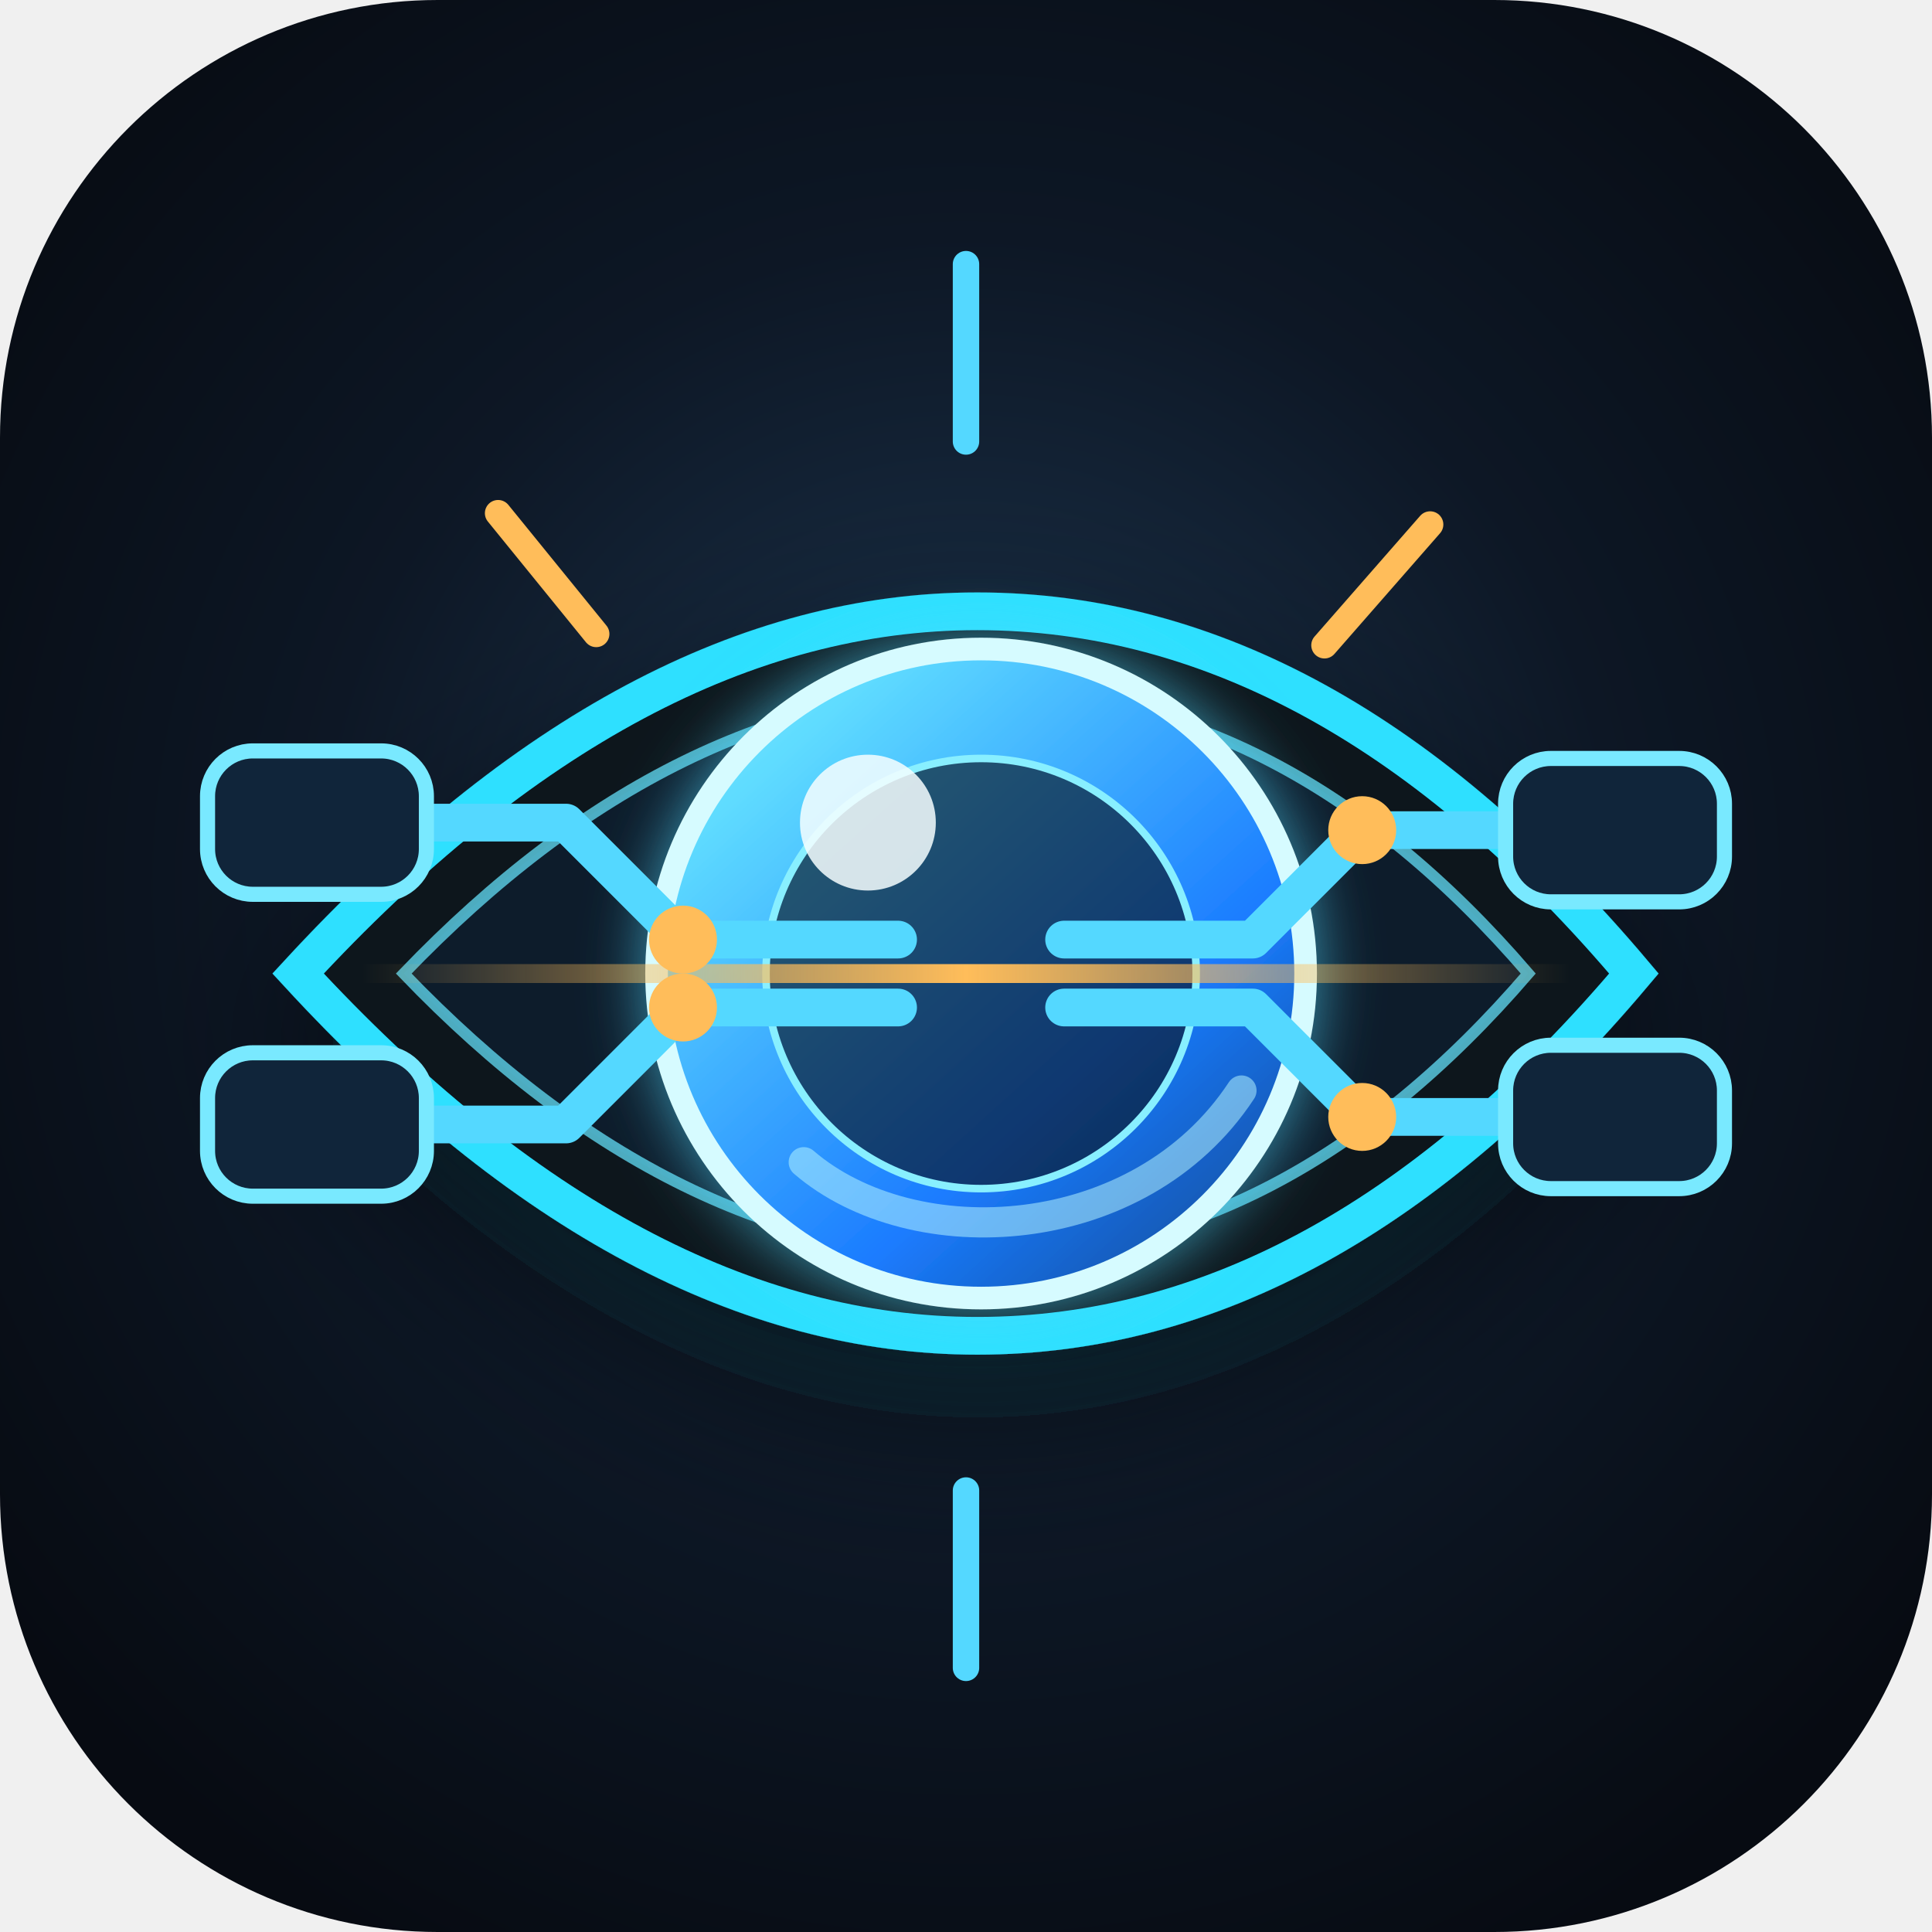
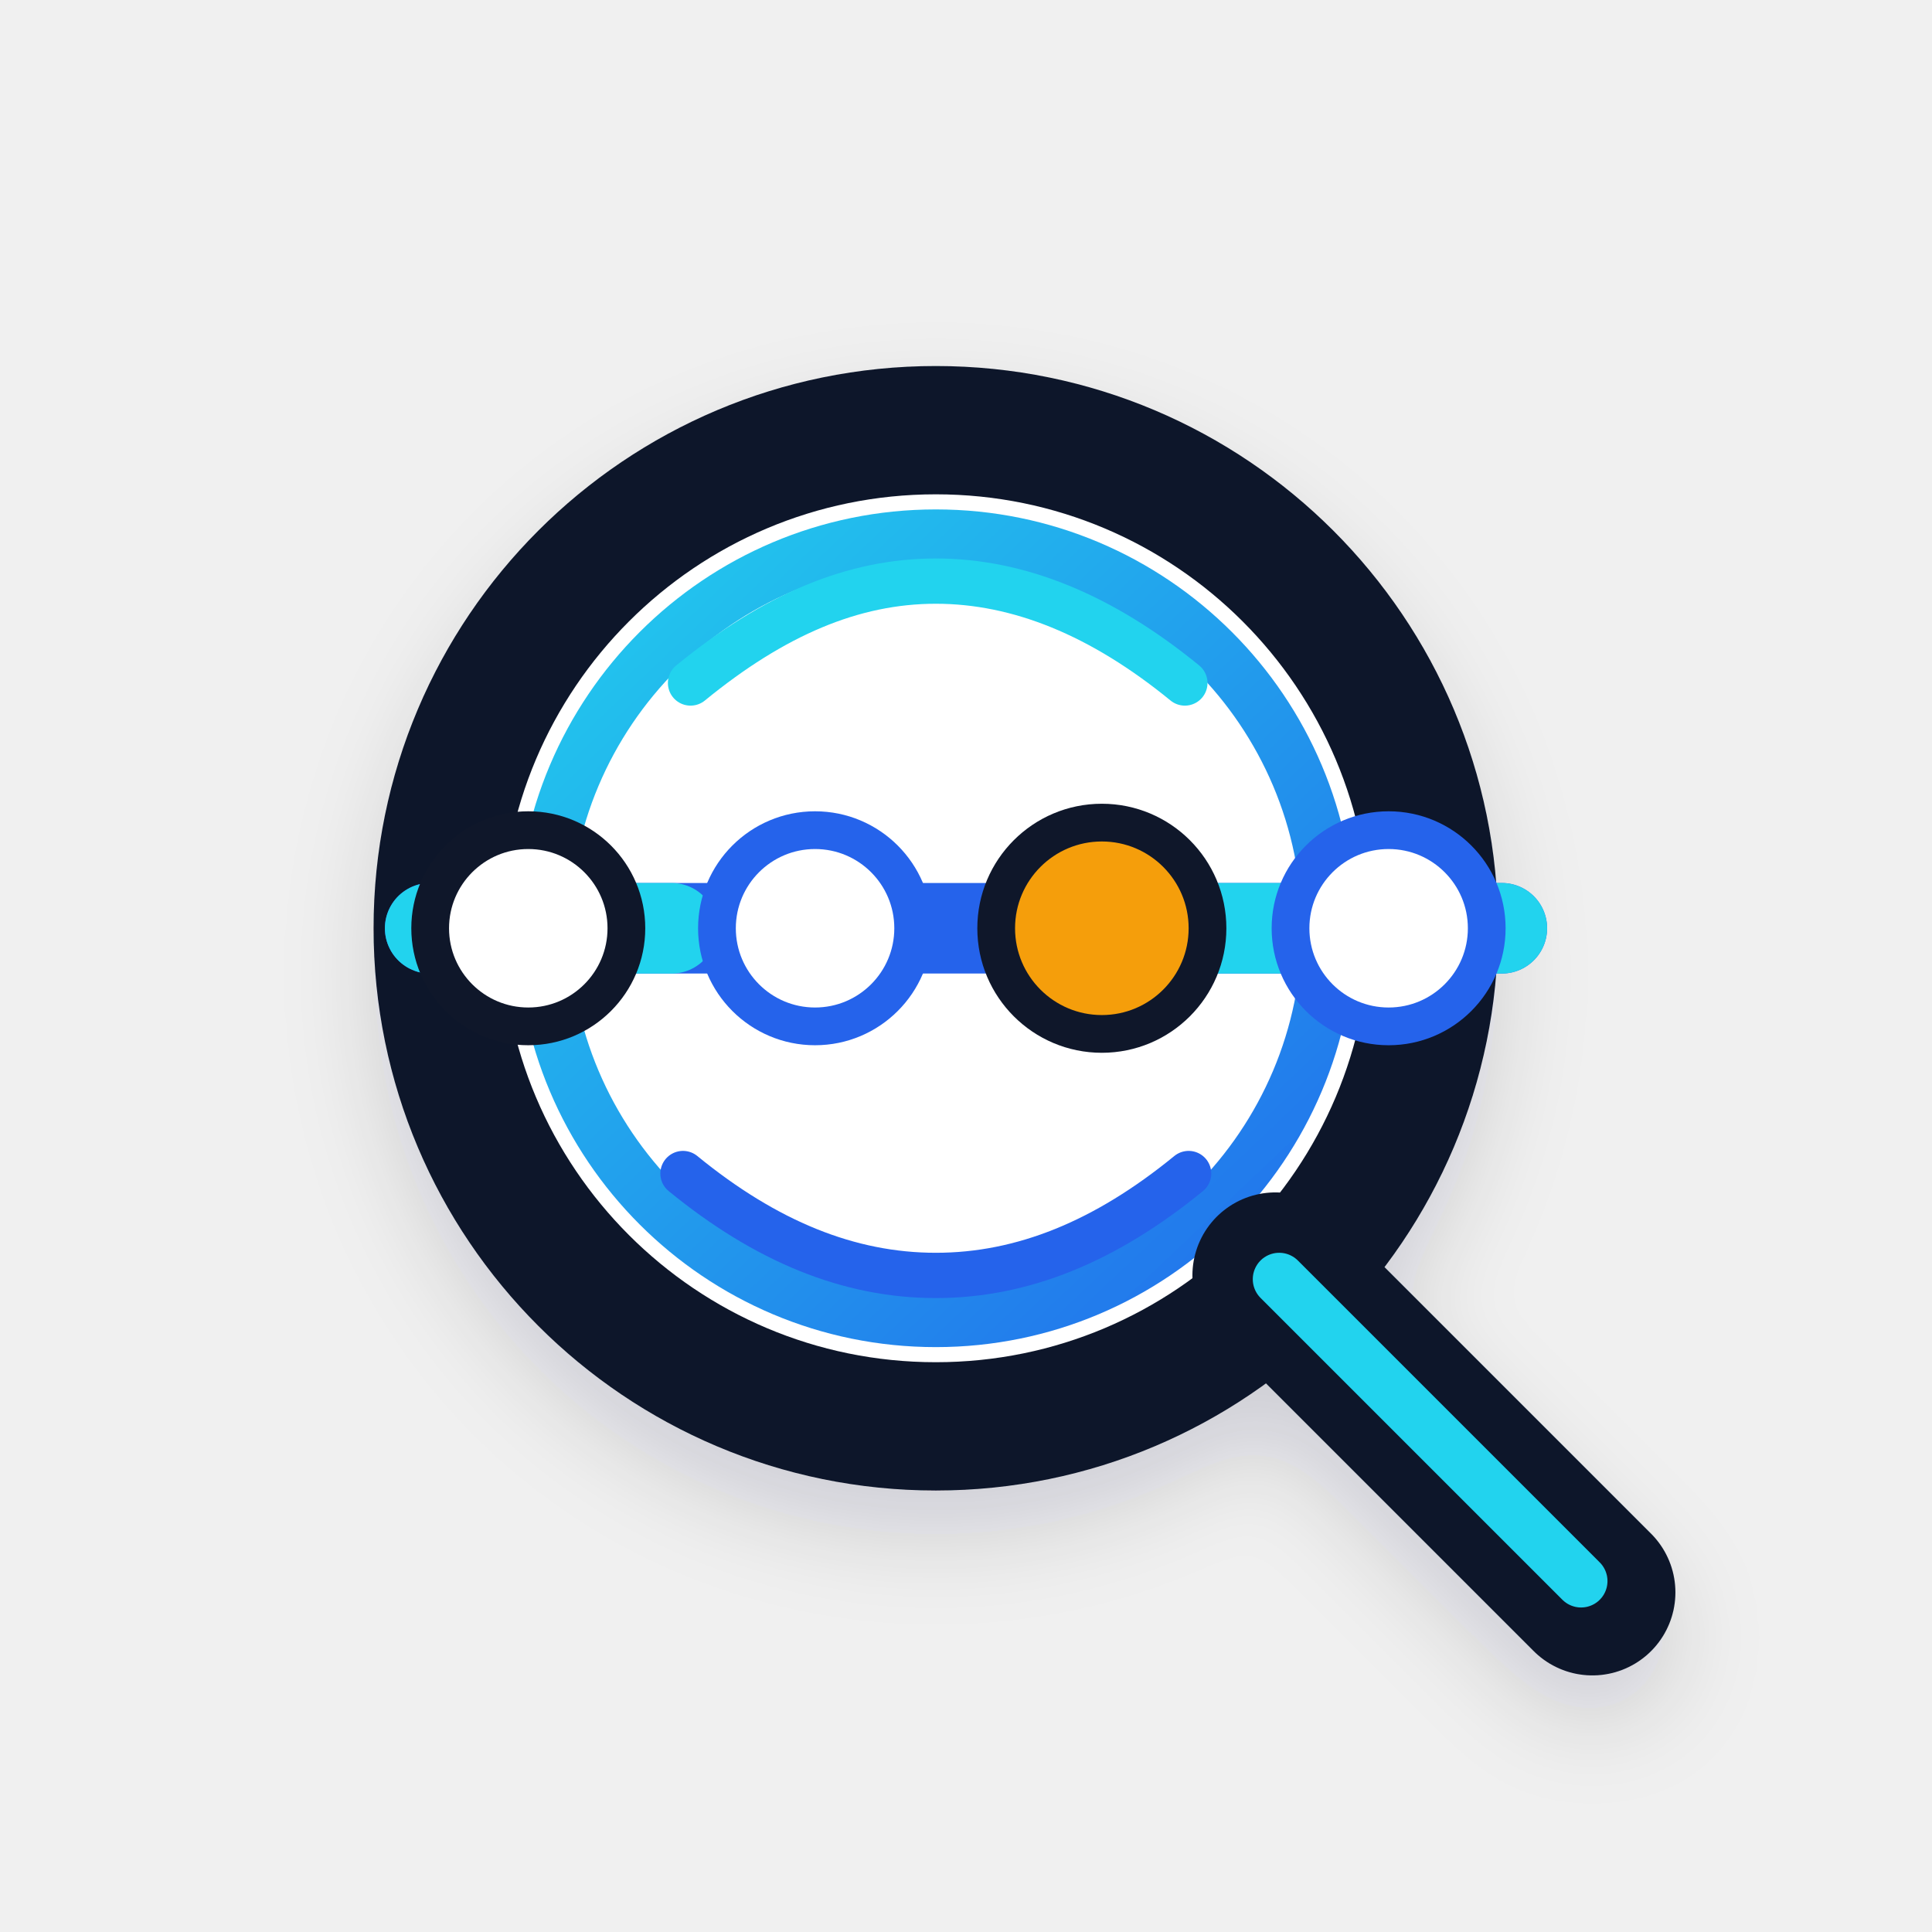
<svg xmlns="http://www.w3.org/2000/svg" width="512" height="512" viewBox="0 0 512 512" fill="none" role="img" aria-labelledby="title desc">
  <defs>
-     <radialGradient id="bg" cx="50%" cy="46%" r="62%">
-       <stop offset="0%" stop-color="#1d3650" />
-       <stop offset="54%" stop-color="#0d1725" />
-       <stop offset="100%" stop-color="#070b12" />
-     </radialGradient>
-     <linearGradient id="lens" x1="142" y1="130" x2="370" y2="382" gradientUnits="userSpaceOnUse">
-       <stop stop-color="#c8f7ff" />
-       <stop offset="0.28" stop-color="#5fdcff" />
-       <stop offset="0.62" stop-color="#1b7cff" />
-       <stop offset="1" stop-color="#0a2445" />
+     <linearGradient id="ringAccent" x1="139" y1="123" x2="374" y2="371" gradientUnits="userSpaceOnUse">
+       <stop stop-color="#22d3ee" />
+       <stop offset="1" stop-color="#2563eb" />
    </linearGradient>
-     <linearGradient id="amber" x1="96" y1="249" x2="416" y2="249" gradientUnits="userSpaceOnUse">
-       <stop stop-color="#ffbd5a" stop-opacity="0" />
-       <stop offset="0.5" stop-color="#ffbd5a" />
-       <stop offset="1" stop-color="#ffbd5a" stop-opacity="0" />
-     </linearGradient>
-     <filter id="glow" x="-50%" y="-50%" width="200%" height="200%">
-       <feGaussianBlur stdDeviation="8" result="blur" />
-       <feColorMatrix in="blur" type="matrix" values="0 0 0 0 0.08 0 0 0 0 0.7 0 0 0 0 1 0 0 0 0.65 0" />
-       <feBlend in="SourceGraphic" />
-     </filter>
-     <filter id="softShadow" x="-30%" y="-30%" width="160%" height="160%">
-       <feDropShadow dx="0" dy="18" stdDeviation="22" flood-color="#000814" flood-opacity="0.55" />
+     <filter id="softDepth" x="-20%" y="-20%" width="140%" height="140%">
+       <feDropShadow dx="0" dy="12" stdDeviation="12" flood-color="#0f172a" flood-opacity="0.14" />
    </filter>
  </defs>
-   <rect width="512" height="512" rx="116" fill="url(#bg)" />
-   <path d="M79 258C138 194 198 162 259 162C321 162 379 194 433 258C379 322 321 354 259 354C198 354 138 322 79 258Z" fill="#09131f" stroke="#2de0ff" stroke-width="10" filter="url(#softShadow)" />
-   <path d="M107 258C155 208 206 183 260 183C314 183 362 208 405 258C362 308 314 333 260 333C206 333 155 308 107 258Z" fill="#0d1c2b" stroke="#66e7ff" stroke-opacity="0.72" stroke-width="3" />
-   <circle cx="260" cy="258" r="86" fill="url(#lens)" stroke="#d6fbff" stroke-width="6" filter="url(#glow)" />
-   <circle cx="260" cy="258" r="57" fill="#07101b" fill-opacity="0.62" stroke="#88efff" stroke-width="2" />
-   <circle cx="230" cy="218" r="18" fill="#f6feff" fill-opacity="0.85" />
-   <path d="M213 308C242 333 302 330 329 289" stroke="#b9f7ff" stroke-width="8" stroke-linecap="round" opacity="0.52" />
-   <path d="M70 218H150L181 249H238" stroke="#54d8ff" stroke-width="10" stroke-linecap="round" stroke-linejoin="round" />
-   <path d="M70 298H150L181 267H238" stroke="#54d8ff" stroke-width="10" stroke-linecap="round" stroke-linejoin="round" />
-   <path d="M282 249H332L361 220H442" stroke="#54d8ff" stroke-width="10" stroke-linecap="round" stroke-linejoin="round" />
-   <path d="M282 267H332L361 296H442" stroke="#54d8ff" stroke-width="10" stroke-linecap="round" stroke-linejoin="round" />
-   <rect x="55" y="199" width="58" height="38" rx="12" fill="#10253a" stroke="#79e9ff" stroke-width="4" />
-   <rect x="55" y="279" width="58" height="38" rx="12" fill="#10253a" stroke="#79e9ff" stroke-width="4" />
-   <rect x="399" y="201" width="58" height="38" rx="12" fill="#10253a" stroke="#79e9ff" stroke-width="4" />
-   <rect x="399" y="277" width="58" height="38" rx="12" fill="#10253a" stroke="#79e9ff" stroke-width="4" />
-   <path d="M94 258H418" stroke="url(#amber)" stroke-width="5" stroke-linecap="round" />
-   <circle cx="181" cy="249" r="9" fill="#ffbd5a" />
-   <circle cx="181" cy="267" r="9" fill="#ffbd5a" />
-   <circle cx="361" cy="220" r="9" fill="#ffbd5a" />
-   <circle cx="361" cy="296" r="9" fill="#ffbd5a" />
-   <path d="M132 136L158 168" stroke="#ffbd5a" stroke-width="7" stroke-linecap="round" />
-   <path d="M379 139L351 171" stroke="#ffbd5a" stroke-width="7" stroke-linecap="round" />
-   <path d="M256 70V117" stroke="#54d8ff" stroke-width="7" stroke-linecap="round" />
-   <path d="M256 395V442" stroke="#54d8ff" stroke-width="7" stroke-linecap="round" />
+   <g filter="url(#softDepth)">
+     <circle cx="248" cy="246" r="132" fill="#ffffff" />
+     <circle cx="248" cy="246" r="132" stroke="#0f172a" stroke-width="34" />
+     <circle cx="248" cy="246" r="104" stroke="url(#ringAccent)" stroke-width="14" />
+     <path d="M338 338L422 422" stroke="#0f172a" stroke-width="44" stroke-linecap="round" />
+     <path d="M339 339L419 419" stroke="#22d3ee" stroke-width="14" stroke-linecap="round" />
+   </g>
+   <path d="M114 246H398" stroke="#2563eb" stroke-width="24" stroke-linecap="round" />
+   <path d="M114 246H178" stroke="#22d3ee" stroke-width="24" stroke-linecap="round" />
+   <path d="M318 246H398" stroke="#22d3ee" stroke-width="24" stroke-linecap="round" />
+   <circle cx="140" cy="246" r="26" fill="#ffffff" stroke="#0f172a" stroke-width="10" />
+   <circle cx="216" cy="246" r="26" fill="#ffffff" stroke="#2563eb" stroke-width="10" />
+   <circle cx="292" cy="246" r="28" fill="#f59e0b" stroke="#0f172a" stroke-width="10" />
+   <circle cx="368" cy="246" r="26" fill="#ffffff" stroke="#2563eb" stroke-width="10" />
+   <path d="M183 181C205 163 226 154 248 154C270 154 292 163 314 181" stroke="#22d3ee" stroke-width="12" stroke-linecap="round" />
+   <path d="M181 311C203 329 225 338 248 338C271 338 293 329 315 311" stroke="#2563eb" stroke-width="12" stroke-linecap="round" />
</svg>
